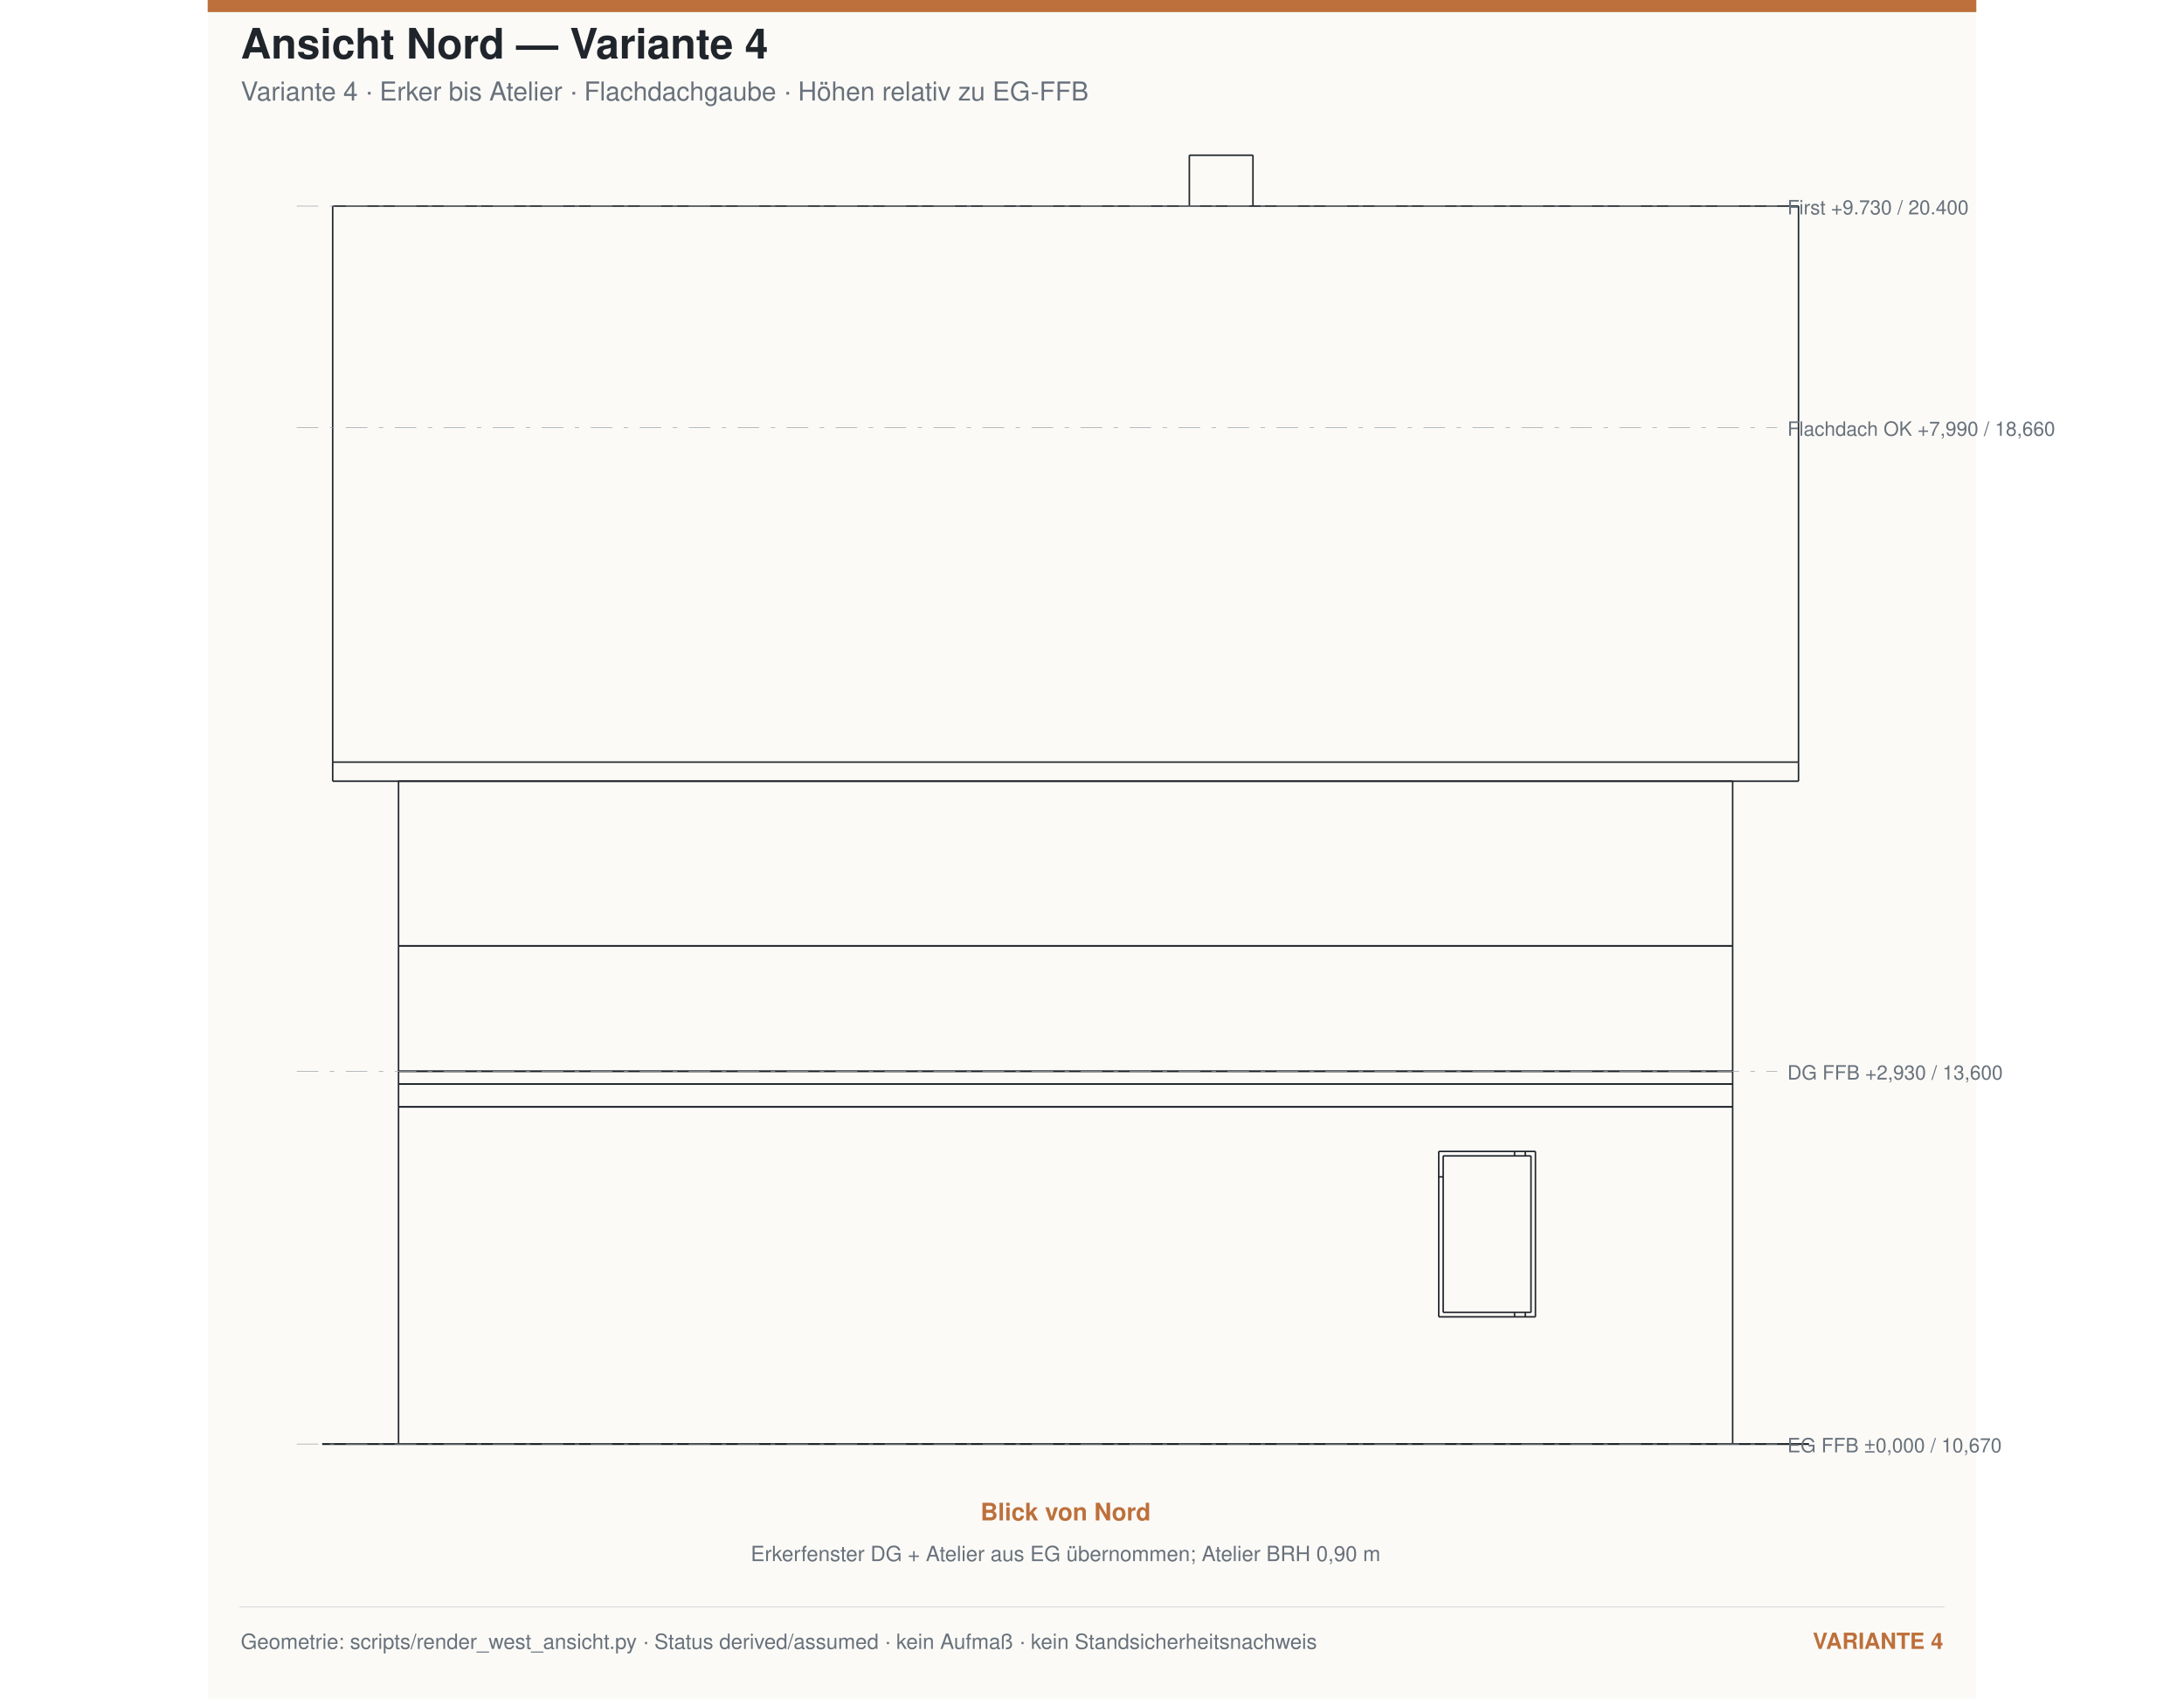
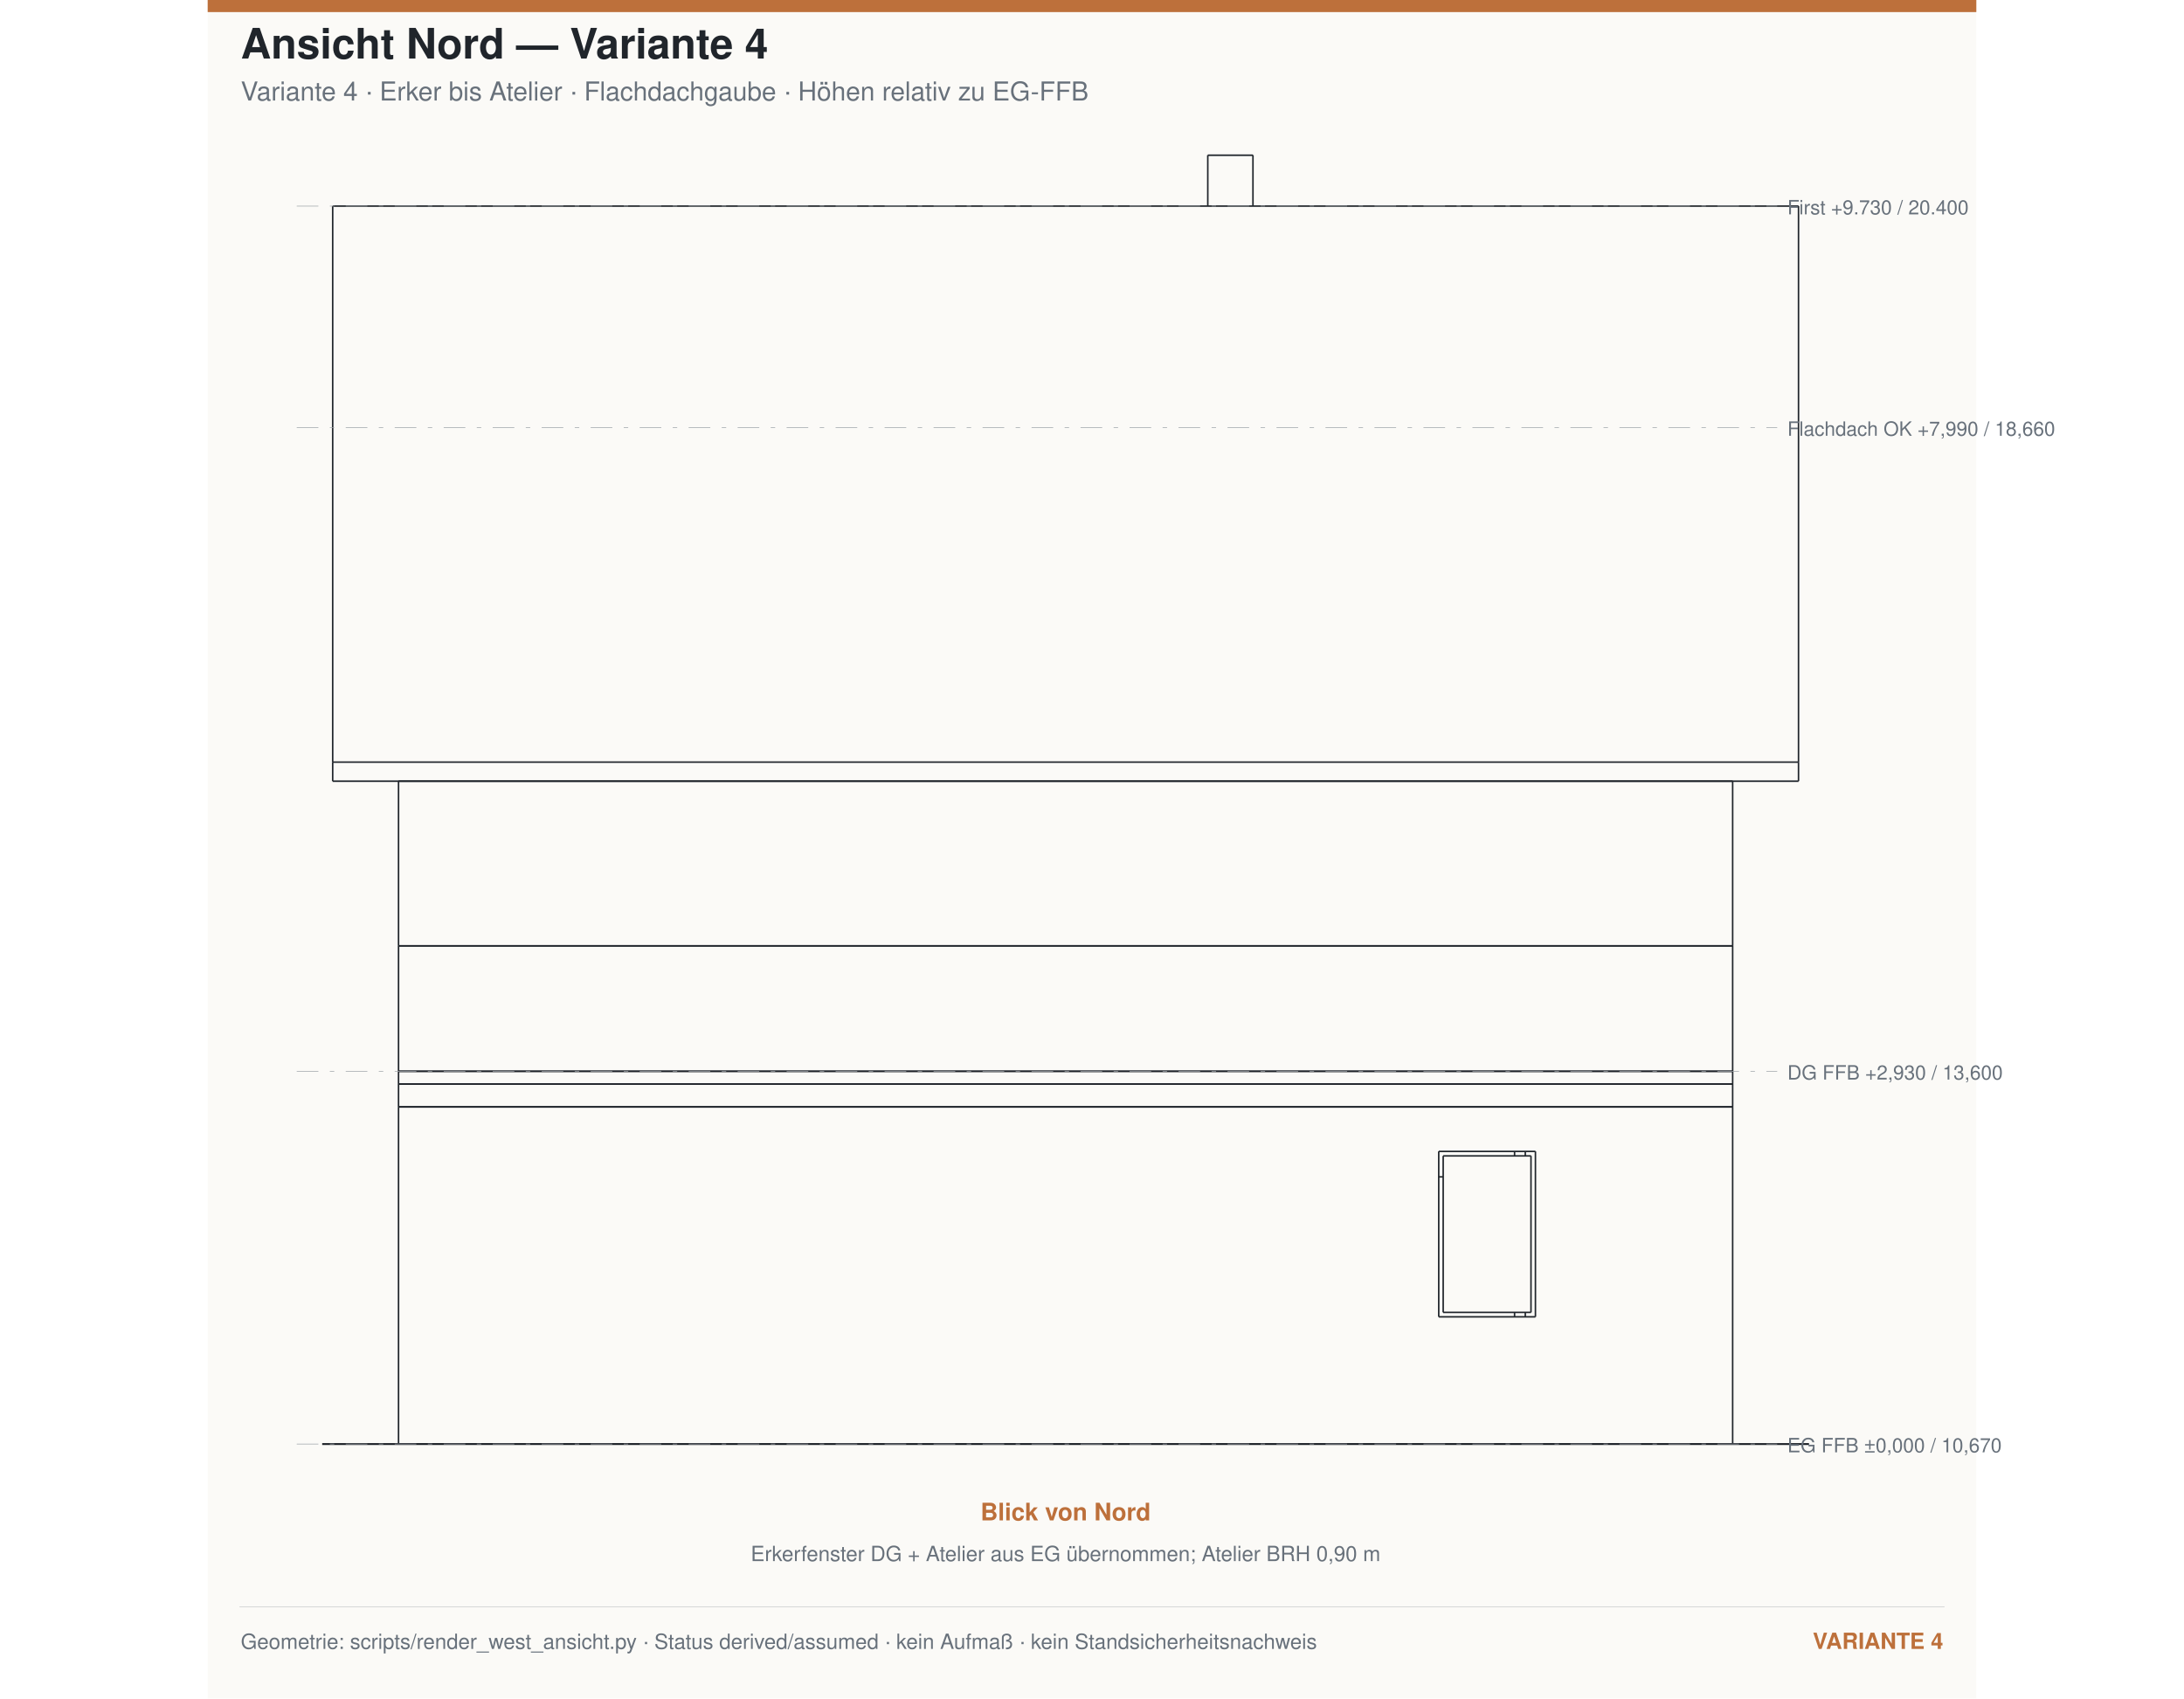
<svg xmlns="http://www.w3.org/2000/svg" width="1800" height="1400" viewBox="-1500 -11350 13900 13350">
  <rect x="-1500" y="-11350" width="13900" height="13350" fill="#fbfaf7" />
  <rect x="-1500" y="-11350" width="13900" height="95" fill="#bd703b" />
  <text x="-1240.0" y="-10890.0" font-family="Helvetica,Arial,sans-serif" font-size="330" text-anchor="start" fill="#20252b" font-weight="700">Ansicht Nord — Variante 4</text>
  <text x="-1240.0" y="-10560.0" font-family="Helvetica,Arial,sans-serif" font-size="205" text-anchor="start" fill="#68717b" font-weight="400">Variante 4 · Erker bis Atelier · Flachdachgaube · Höhen relativ zu EG-FFB</text>
  <g transform="matrix(0,1,-1,0,0,0)">
    <g fill="none" stroke="#20252b" stroke-linecap="butt" stroke-linejoin="miter" stroke-width="12" transform="scale(1, -1)">
      <path id="1" d=" M 0 0 L -2650 0 " />
      <path id="2" d=" M 0 0 L 0 10485 " />
      <path id="3" d=" M -2650 0 L -2650 10485 " />
      <path id="4" d=" M 0 10485 L -2650 10485 " />
      <path id="5" d=" M -2300 8175 L -2300 8935 " />
      <path id="6" d=" M -2300 8935 L -1000 8935 " />
      <path id="7" d=" M -1000 8175 L -1000 8935 " />
      <path id="8" d=" M -2300 8175 L -1000 8175 " />
      <path id="9" d=" M -1000 8771 L -1035 8771 " />
      <path id="10" d=" M -2265 8771 L -2300 8771 " />
      <path id="11" d=" M -1000 8855.18 L -1035 8855.18 " />
      <path id="12" d=" M -2265 8855.18 L -2300 8855.18 " />
      <path id="13" d=" M -1035 8210 L -2265 8210 " />
      <path id="14" d=" M -1035 8900 L -2265 8900 " />
      <path id="15" d=" M -1035 8210 L -1035 8900 " />
      <path id="16" d=" M -2265 8210 L -2265 8900 " />
      <path id="17" d=" M -2100 8175 L -2100 8210 " />
      <path id="18" d=" M -2650 0 L -2830 0 " />
      <path id="19" d=" M -2650 10485 L -2830 10485 " />
      <path id="20" d=" M -2650 0 L -2650 10485 " />
      <path id="21" d=" M -2830 0 L -2830 10485 " />
      <path id="22" d=" M -2830 0 L -2930 0 " />
      <path id="23" d=" M -2830 10485 L -2930 10485 " />
      <path id="24" d=" M -2830 0 L -2830 10485 " />
      <path id="25" d=" M -2930 0 L -2930 10485 " />
      <path id="26" d=" M -2930 0 L -2930 10485 " />
      <path id="27" d=" M -2930 10485 L -3915.81 10485 " />
      <path id="28" d=" M -3915.81 0 L -3915.81 10485 " />
      <path id="29" d=" M -2930 0 L -3915.81 0 " />
-       <path id="30" d=" M -3915.81 0 L -5210 0 " />
-       <path id="31" d=" M -5210 0 L -5210 10485 " />
-       <path id="32" d=" M -3915.81 10485 L -5210 10485 " />
-       <path id="33" d=" M -3915.81 0 L -3915.81 10485 " />
-       <path id="34" d=" M -9730 6215 L -10130 6215 " />
+       <path id="30" d=" M -3915.81 10485 L -5210 10485 " />
+       <path id="31" d=" M -3915.81 0 L -3915.81 10485 " />
+       <path id="32" d=" M -3915.81 0 L -5210 0 " />
+       <path id="33" d=" M -5210 0 L -5210 10485 " />
+       <path id="34" d=" M -9730 6360 L -10130 6360 " />
      <path id="35" d=" M -9730 6715 L -10130 6715 " />
-       <path id="36" d=" M -10130 6215 L -10130 6715 " />
+       <path id="36" d=" M -10130 6360 L -10130 6715 " />
      <path id="37" d=" M -5210 -517.5 L -5210 11002.5 " />
      <path id="38" d=" M -5360 -517.5 L -5360 11002.5 " />
      <path id="39" d=" M -5360 -517.5 L -5210 -517.5 " />
      <path id="40" d=" M -5360 11002.5 L -5210 11002.5 " />
      <path id="41" d=" M -9730 -517.5 L -5360 -517.5 " />
      <path id="42" d=" M -9730 11002.5 L -5360 11002.5 " />
      <path id="43" d=" M -9730 -517.5 L -9730 11002.5 " />
    </g>
  </g>
  <line x1="-600.0" y1="0.0" x2="11085.0" y2="0.0" stroke="#20252b" stroke-width="15" />
  <line x1="-800.0" y1="0.0" x2="10835.0" y2="0.0" stroke="#9da3a8" stroke-width="5" stroke-dasharray="170,90,35,90" />
  <text x="10915.0" y="65.0" font-family="Helvetica,Arial,sans-serif" font-size="155" text-anchor="start" fill="#68717b" font-weight="400">EG FFB ±0,000 / 10,670</text>
  <line x1="-800.0" y1="-2930.0" x2="10835.0" y2="-2930.0" stroke="#9da3a8" stroke-width="5" stroke-dasharray="170,90,35,90" />
  <text x="10915.0" y="-2865.0" font-family="Helvetica,Arial,sans-serif" font-size="155" text-anchor="start" fill="#68717b" font-weight="400">DG FFB +2,930 / 13,600</text>
  <line x1="-800.0" y1="-7990.0" x2="10835.0" y2="-7990.0" stroke="#9da3a8" stroke-width="5" stroke-dasharray="170,90,35,90" />
  <text x="10915.0" y="-7925.0" font-family="Helvetica,Arial,sans-serif" font-size="155" text-anchor="start" fill="#68717b" font-weight="400">Flachdach OK +7,990 / 18,660</text>
  <line x1="-800.0" y1="-9730.0" x2="10835.0" y2="-9730.0" stroke="#9da3a8" stroke-width="5" stroke-dasharray="170,90,35,90" />
  <text x="10915.0" y="-9665.0" font-family="Helvetica,Arial,sans-serif" font-size="155" text-anchor="start" fill="#68717b" font-weight="400">First +9.730 / 20.400</text>
  <text x="5242.5" y="600.0" font-family="Helvetica,Arial,sans-serif" font-size="190" text-anchor="middle" fill="#bd703b" font-weight="700">Blick von Nord</text>
  <text x="5242.5" y="920.0" font-family="Helvetica,Arial,sans-serif" font-size="165" text-anchor="middle" fill="#68717b" font-weight="400">Erkerfenster DG + Atelier aus EG übernommen; Atelier BRH 0,90 m</text>
  <line x1="-1250.0" y1="1280.0" x2="12150.0" y2="1280.0" stroke="#c7c9cb" stroke-width="5" />
  <text x="-1240.0" y="1610.0" font-family="Helvetica,Arial,sans-serif" font-size="165" text-anchor="start" fill="#68717b" font-weight="400">Geometrie: scripts/render_west_ansicht.py · Status derived/assumed · kein Aufmaß · kein Standsicherheitsnachweis</text>
  <text x="12140.0" y="1610.0" font-family="Helvetica,Arial,sans-serif" font-size="175" text-anchor="end" fill="#bd703b" font-weight="700">VARIANTE 4</text>
</svg>
